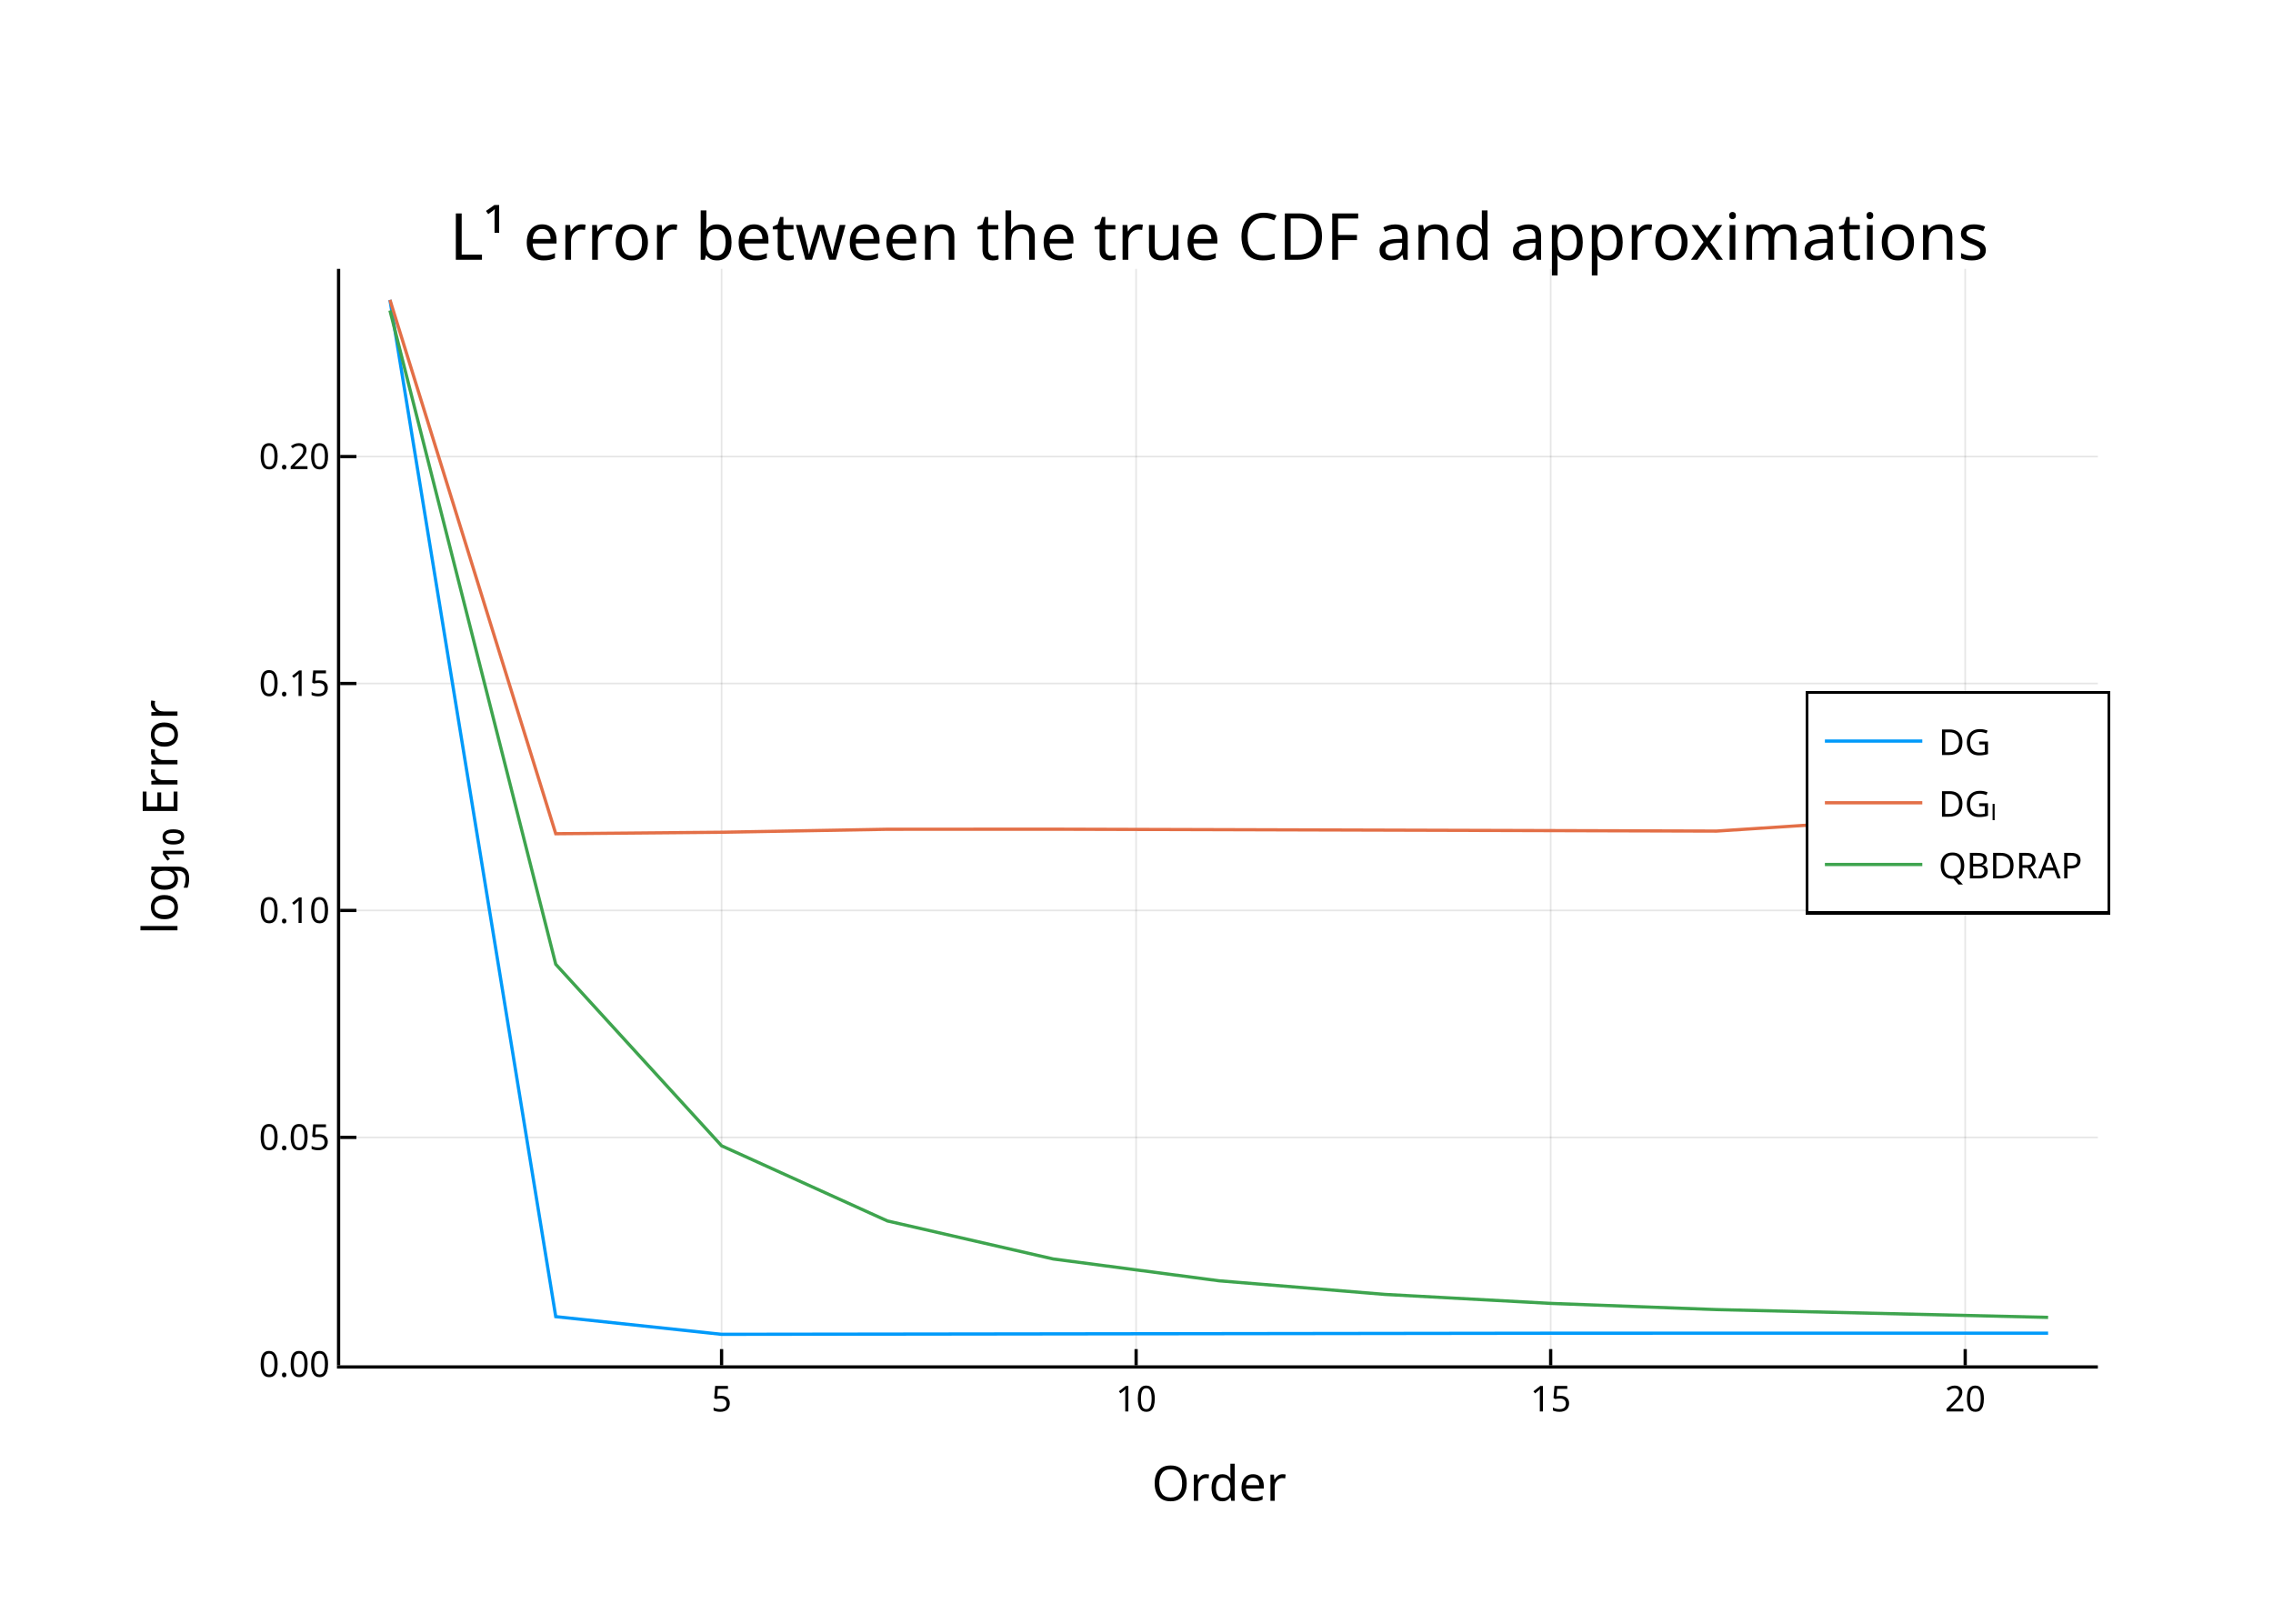
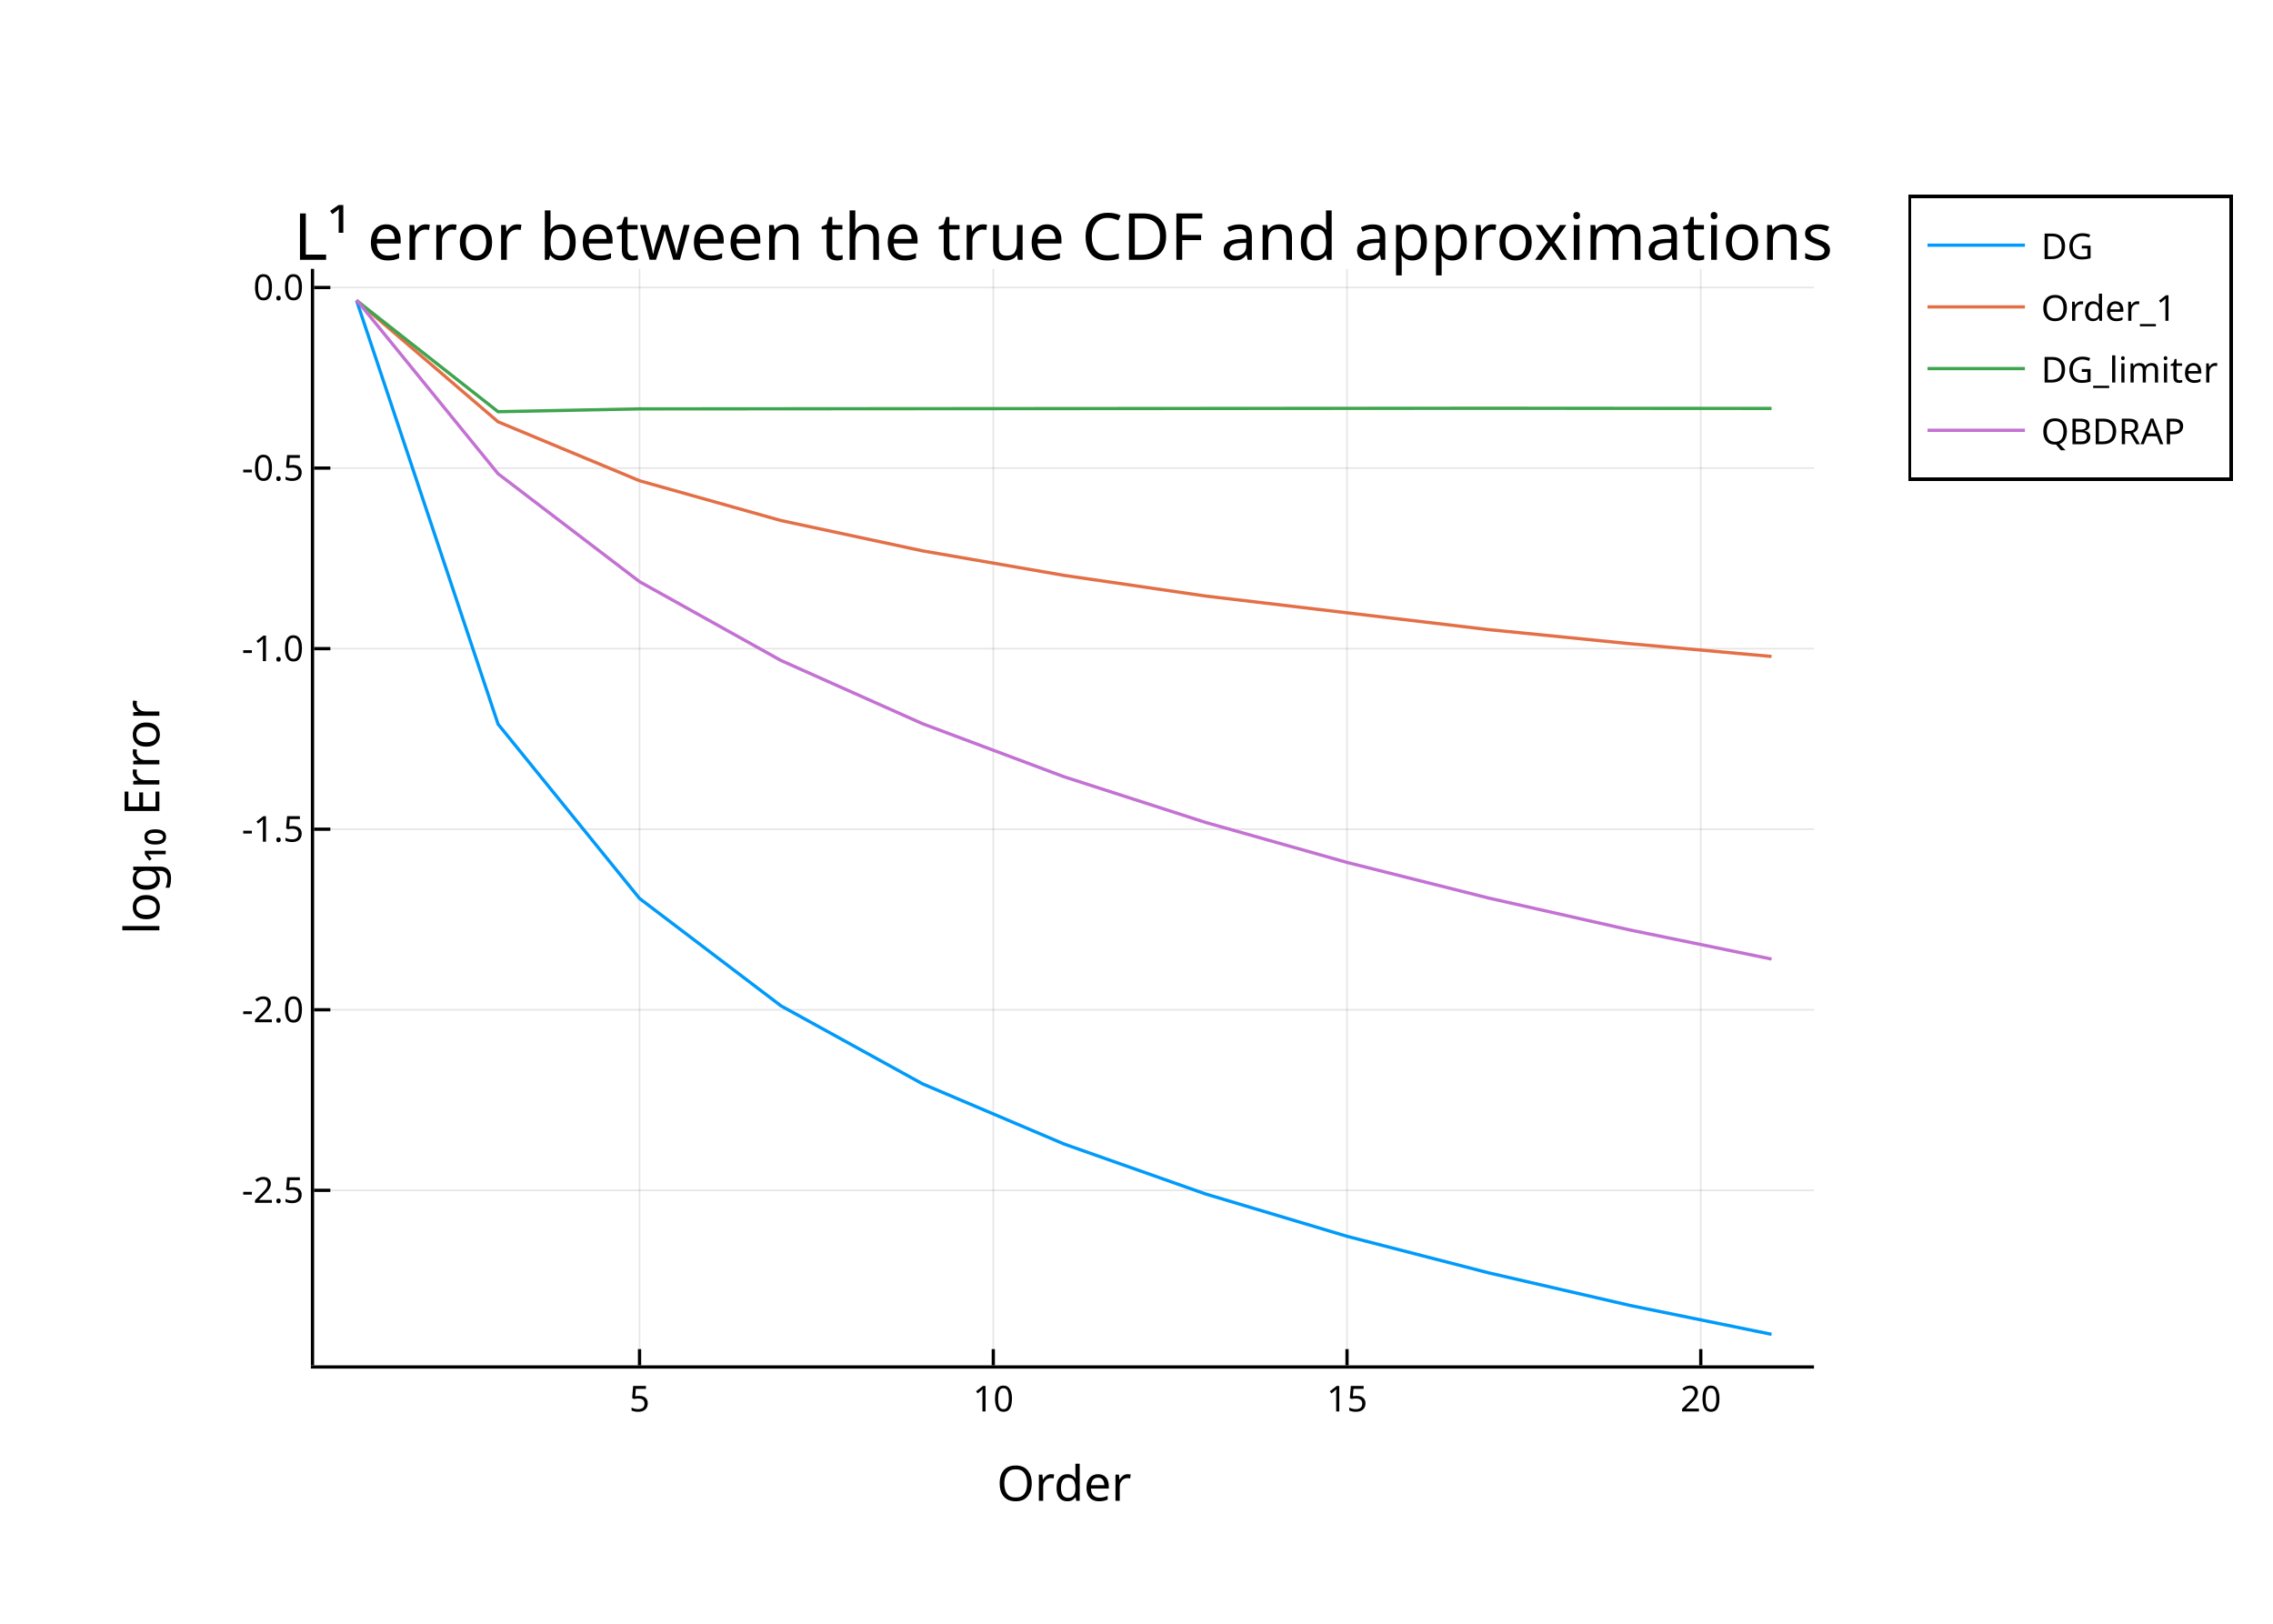
<svg xmlns="http://www.w3.org/2000/svg" class="main-svg" width="700" height="500" style="" viewBox="0 0 700 500">
  <rect x="0" y="0" width="700" height="500" style="fill: rgb(255, 255, 255); fill-opacity: 1;" />
-   <defs id="defs-27b93c">
+   <defs id="defs-ac2ed6">
    <g class="clips">
-       <clipPath id="clip27b93cxyplot" class="plotclip">
-         <rect width="541.293" height="337.635" />
-       </clipPath>
-       <clipPath class="axesclip" id="clip27b93cx">
-         <rect x="104.77" y="0" width="541.293" height="500" />
-       </clipPath>
-       <clipPath class="axesclip" id="clip27b93cy">
+       <clipPath id="clipac2ed6xyplot" class="plotclip">
+         <rect width="461.903" height="337.635" />
+       </clipPath>
+       <clipPath class="axesclip" id="clipac2ed6x">
+         <rect x="96.737" y="0" width="461.903" height="500" />
+       </clipPath>
+       <clipPath class="axesclip" id="clipac2ed6y">
        <rect x="0" y="82.797" width="700" height="337.635" />
      </clipPath>
-       <clipPath class="axesclip" id="clip27b93cxy">
-         <rect x="104.77" y="82.797" width="541.293" height="337.635" />
+       <clipPath class="axesclip" id="clipac2ed6xy">
+         <rect x="96.737" y="82.797" width="461.903" height="337.635" />
      </clipPath>
    </g>
    <g class="gradients" />
  </defs>
  <g class="bglayer" />
  <g class="layer-below">
    <g class="imagelayer" />
    <g class="shapelayer" />
  </g>
  <g class="cartesianlayer">
    <g class="subplot xy">
      <g class="layer-subplot">
        <g class="shapelayer" />
        <g class="imagelayer" />
      </g>
      <g class="gridlayer">
        <g class="x">
-           <path class="xgrid crisp" transform="translate(222.2203,0)" d="M0,82.797v337.635" style="stroke: rgb(0, 0, 0); stroke-opacity: 0.1; stroke-width: 0.5px;" />
-           <path class="xgrid crisp" transform="translate(349.8803,0)" d="M0,82.797v337.635" style="stroke: rgb(0, 0, 0); stroke-opacity: 0.1; stroke-width: 0.5px;" />
-           <path class="xgrid crisp" transform="translate(477.5503,0)" d="M0,82.797v337.635" style="stroke: rgb(0, 0, 0); stroke-opacity: 0.1; stroke-width: 0.5px;" />
-           <path class="xgrid crisp" transform="translate(605.2103,0)" d="M0,82.797v337.635" style="stroke: rgb(0, 0, 0); stroke-opacity: 0.1; stroke-width: 0.5px;" />
+           <path class="xgrid crisp" transform="translate(196.9574,0)" d="M0,82.797v337.635" style="stroke: rgb(0, 0, 0); stroke-opacity: 0.1; stroke-width: 0.5px;" />
+           <path class="xgrid crisp" transform="translate(305.8974,0)" d="M0,82.797v337.635" style="stroke: rgb(0, 0, 0); stroke-opacity: 0.1; stroke-width: 0.5px;" />
+           <path class="xgrid crisp" transform="translate(414.8374,0)" d="M0,82.797v337.635" style="stroke: rgb(0, 0, 0); stroke-opacity: 0.1; stroke-width: 0.5px;" />
+           <path class="xgrid crisp" transform="translate(523.7774,0)" d="M0,82.797v337.635" style="stroke: rgb(0, 0, 0); stroke-opacity: 0.1; stroke-width: 0.5px;" />
        </g>
        <g class="y">
-           <path class="ygrid crisp" transform="translate(0,350.2369)" d="M104.77,0h541.293" style="stroke: rgb(0, 0, 0); stroke-opacity: 0.1; stroke-width: 0.5px;" />
-           <path class="ygrid crisp" transform="translate(0,280.3569)" d="M104.77,0h541.293" style="stroke: rgb(0, 0, 0); stroke-opacity: 0.1; stroke-width: 0.5px;" />
-           <path class="ygrid crisp" transform="translate(0,210.4669)" d="M104.77,0h541.293" style="stroke: rgb(0, 0, 0); stroke-opacity: 0.1; stroke-width: 0.5px;" />
-           <path class="ygrid crisp" transform="translate(0,140.5869)" d="M104.77,0h541.293" style="stroke: rgb(0, 0, 0); stroke-opacity: 0.1; stroke-width: 0.5px;" />
+           <path class="ygrid crisp" transform="translate(0,366.5369)" d="M96.737,0h461.903" style="stroke: rgb(0, 0, 0); stroke-opacity: 0.1; stroke-width: 0.5px;" />
+           <path class="ygrid crisp" transform="translate(0,310.9369)" d="M96.737,0h461.903" style="stroke: rgb(0, 0, 0); stroke-opacity: 0.1; stroke-width: 0.5px;" />
+           <path class="ygrid crisp" transform="translate(0,255.3369)" d="M96.737,0h461.903" style="stroke: rgb(0, 0, 0); stroke-opacity: 0.1; stroke-width: 0.5px;" />
+           <path class="ygrid crisp" transform="translate(0,199.7369)" d="M96.737,0h461.903" style="stroke: rgb(0, 0, 0); stroke-opacity: 0.1; stroke-width: 0.5px;" />
+           <path class="ygrid crisp" transform="translate(0,144.1369)" d="M96.737,0h461.903" style="stroke: rgb(0, 0, 0); stroke-opacity: 0.1; stroke-width: 0.5px;" />
+           <path class="ygrid crisp" transform="translate(0,88.53692)" d="M96.737,0h461.903" style="stroke: rgb(0, 0, 0); stroke-opacity: 0.1; stroke-width: 0.5px;" />
        </g>
      </g>
      <g class="zerolinelayer" />
      <path class="xlines-below" />
      <path class="ylines-below" />
      <g class="overlines-below" />
      <g class="xaxislayer-below" />
      <g class="yaxislayer-below" />
      <g class="overaxes-below" />
-       <g class="plot" transform="translate(104.7703,82.79692)" clip-path="url('#clip27b93cxyplot')">
+       <g class="plot" transform="translate(96.73736,82.79692)" clip-path="url('#clipac2ed6xyplot')">
        <g class="scatterlayer mlayer">
-           <g class="trace scatter tracecc9023" style="stroke-miterlimit: 2; opacity: 1;">
-             <g class="fills" />
-             <g class="errorbars" />
-             <g class="lines">
-               <path class="js-line" d="M15.32,9.56L66.38,322.64L117.45,328.08L372.78,327.74L423.84,327.73L525.97,327.73" style="vector-effect: non-scaling-stroke; fill: none; stroke: rgb(0, 154, 250); stroke-opacity: 1; stroke-width: 1px; opacity: 1;" />
-             </g>
-             <g class="points" />
-             <g class="text" />
-           </g>
-           <g class="trace scatter trace15a276" style="stroke-miterlimit: 2; opacity: 1;">
-             <g class="fills" />
-             <g class="errorbars" />
-             <g class="lines">
-               <path class="js-line" d="M15.32,9.56L66.38,173.93L117.45,173.48L168.52,172.56L219.58,172.54L423.84,173.12L474.91,169.79L525.97,169.97" style="vector-effect: non-scaling-stroke; fill: none; stroke: rgb(227, 111, 71); stroke-opacity: 1; stroke-width: 1px; opacity: 1;" />
-             </g>
-             <g class="points" />
-             <g class="text" />
-           </g>
-           <g class="trace scatter trace6e0f28" style="stroke-miterlimit: 2; opacity: 1;">
-             <g class="fills" />
-             <g class="errorbars" />
-             <g class="lines">
-               <path class="js-line" d="M15.32,12.81L66.38,214.13L117.45,270.03L168.52,293.17L219.58,304.88L270.65,311.6L321.71,315.79L372.78,318.56L423.84,320.47L525.97,322.87" style="vector-effect: non-scaling-stroke; fill: none; stroke: rgb(62, 164, 78); stroke-opacity: 1; stroke-width: 1px; opacity: 1;" />
+           <g class="trace scatter trace8d4068" style="stroke-miterlimit: 2; opacity: 1;">
+             <g class="fills" />
+             <g class="errorbars" />
+             <g class="lines">
+               <path class="js-line" d="M13.07,9.74L56.65,140.19L100.22,193.87L143.8,226.95L187.38,250.96L230.95,269.48L274.53,284.86L318.1,297.9L361.68,309.14L405.25,319.19L448.83,328.08" style="vector-effect: non-scaling-stroke; fill: none; stroke: rgb(0, 154, 250); stroke-opacity: 1; stroke-width: 1px; opacity: 1;" />
+             </g>
+             <g class="points" />
+             <g class="text" />
+           </g>
+           <g class="trace scatter trace887750" style="stroke-miterlimit: 2; opacity: 1;">
+             <g class="fills" />
+             <g class="errorbars" />
+             <g class="lines">
+               <path class="js-line" d="M13.07,9.74L56.65,47.09L100.22,65.24L143.8,77.5L187.38,86.83L230.95,94.38L274.53,100.74L361.68,111.08L405.25,115.42L448.83,119.35" style="vector-effect: non-scaling-stroke; fill: none; stroke: rgb(227, 111, 71); stroke-opacity: 1; stroke-width: 1px; opacity: 1;" />
+             </g>
+             <g class="points" />
+             <g class="text" />
+           </g>
+           <g class="trace scatter trace924b7f" style="stroke-miterlimit: 2; opacity: 1;">
+             <g class="fills" />
+             <g class="errorbars" />
+             <g class="lines">
+               <path class="js-line" d="M13.07,9.74L56.65,43.98L100.22,43.11L361.68,42.92L405.25,42.95L448.83,42.98" style="vector-effect: non-scaling-stroke; fill: none; stroke: rgb(62, 164, 78); stroke-opacity: 1; stroke-width: 1px; opacity: 1;" />
+             </g>
+             <g class="points" />
+             <g class="text" />
+           </g>
+           <g class="trace scatter trace499dc0" style="stroke-miterlimit: 2; opacity: 1;">
+             <g class="fills" />
+             <g class="errorbars" />
+             <g class="lines">
+               <path class="js-line" d="M13.07,9.56L56.65,63.09L100.22,96.32L143.8,120.6L187.38,140.06L230.95,156.39L274.53,170.45L318.1,182.77L361.68,193.73L405.25,203.58L448.83,212.53" style="vector-effect: non-scaling-stroke; fill: none; stroke: rgb(195, 113, 210); stroke-opacity: 1; stroke-width: 1px; opacity: 1;" />
            </g>
            <g class="points" />
            <g class="text" />
          </g>
        </g>
      </g>
      <g class="overplot" />
-       <path class="xlines-above crisp" d="M103.77,420.932H646.063" style="fill: none; stroke-width: 1px; stroke: rgb(0, 0, 0); stroke-opacity: 1;" />
-       <path class="ylines-above crisp" d="M104.27,82.797V420.432" style="fill: none; stroke-width: 1px; stroke: rgb(0, 0, 0); stroke-opacity: 1;" />
+       <path class="xlines-above crisp" d="M95.737,420.932H558.64" style="fill: none; stroke-width: 1px; stroke: rgb(0, 0, 0); stroke-opacity: 1;" />
+       <path class="ylines-above crisp" d="M96.237,82.797V420.432" style="fill: none; stroke-width: 1px; stroke: rgb(0, 0, 0); stroke-opacity: 1;" />
      <g class="overlines-above" />
      <g class="xaxislayer-above">
-         <path class="xtick ticks crisp" d="M0,420.432v-5" transform="translate(222.2203,0)" style="stroke: rgb(0, 0, 0); stroke-opacity: 1; stroke-width: 1px;" />
-         <path class="xtick ticks crisp" d="M0,420.432v-5" transform="translate(349.8803,0)" style="stroke: rgb(0, 0, 0); stroke-opacity: 1; stroke-width: 1px;" />
-         <path class="xtick ticks crisp" d="M0,420.432v-5" transform="translate(477.5503,0)" style="stroke: rgb(0, 0, 0); stroke-opacity: 1; stroke-width: 1px;" />
-         <path class="xtick ticks crisp" d="M0,420.432v-5" transform="translate(605.2103,0)" style="stroke: rgb(0, 0, 0); stroke-opacity: 1; stroke-width: 1px;" />
-         <g class="xtick">
-           <text text-anchor="middle" x="0" y="434.632" transform="translate(222.2203,0)" style="font-family: sans-serif; font-size: 11px; fill: rgb(0, 0, 0); fill-opacity: 1; white-space: pre;">5</text>
-         </g>
-         <g class="xtick">
-           <text text-anchor="middle" x="0" y="434.632" transform="translate(349.8803,0)" style="font-family: sans-serif; font-size: 11px; fill: rgb(0, 0, 0); fill-opacity: 1; white-space: pre;">10</text>
-         </g>
-         <g class="xtick">
-           <text text-anchor="middle" x="0" y="434.632" transform="translate(477.5503,0)" style="font-family: sans-serif; font-size: 11px; fill: rgb(0, 0, 0); fill-opacity: 1; white-space: pre;">15</text>
-         </g>
-         <g class="xtick">
-           <text text-anchor="middle" x="0" y="434.632" transform="translate(605.2103,0)" style="font-family: sans-serif; font-size: 11px; fill: rgb(0, 0, 0); fill-opacity: 1; white-space: pre;">20</text>
+         <path class="xtick ticks crisp" d="M0,420.432v-5" transform="translate(196.9574,0)" style="stroke: rgb(0, 0, 0); stroke-opacity: 1; stroke-width: 1px;" />
+         <path class="xtick ticks crisp" d="M0,420.432v-5" transform="translate(305.8974,0)" style="stroke: rgb(0, 0, 0); stroke-opacity: 1; stroke-width: 1px;" />
+         <path class="xtick ticks crisp" d="M0,420.432v-5" transform="translate(414.8374,0)" style="stroke: rgb(0, 0, 0); stroke-opacity: 1; stroke-width: 1px;" />
+         <path class="xtick ticks crisp" d="M0,420.432v-5" transform="translate(523.7774,0)" style="stroke: rgb(0, 0, 0); stroke-opacity: 1; stroke-width: 1px;" />
+         <g class="xtick">
+           <text text-anchor="middle" x="0" y="434.632" transform="translate(196.9574,0)" style="font-family: sans-serif; font-size: 11px; fill: rgb(0, 0, 0); fill-opacity: 1; white-space: pre;">5</text>
+         </g>
+         <g class="xtick">
+           <text text-anchor="middle" x="0" y="434.632" transform="translate(305.8974,0)" style="font-family: sans-serif; font-size: 11px; fill: rgb(0, 0, 0); fill-opacity: 1; white-space: pre;">10</text>
+         </g>
+         <g class="xtick">
+           <text text-anchor="middle" x="0" y="434.632" transform="translate(414.8374,0)" style="font-family: sans-serif; font-size: 11px; fill: rgb(0, 0, 0); fill-opacity: 1; white-space: pre;">15</text>
+         </g>
+         <g class="xtick">
+           <text text-anchor="middle" x="0" y="434.632" transform="translate(523.7774,0)" style="font-family: sans-serif; font-size: 11px; fill: rgb(0, 0, 0); fill-opacity: 1; white-space: pre;">20</text>
        </g>
      </g>
      <g class="yaxislayer-above">
-         <path class="ytick ticks crisp" d="M104.77,0h5" transform="translate(0,350.2369)" style="stroke: rgb(0, 0, 0); stroke-opacity: 1; stroke-width: 1px;" />
-         <path class="ytick ticks crisp" d="M104.77,0h5" transform="translate(0,280.3569)" style="stroke: rgb(0, 0, 0); stroke-opacity: 1; stroke-width: 1px;" />
-         <path class="ytick ticks crisp" d="M104.77,0h5" transform="translate(0,210.4669)" style="stroke: rgb(0, 0, 0); stroke-opacity: 1; stroke-width: 1px;" />
-         <path class="ytick ticks crisp" d="M104.77,0h5" transform="translate(0,140.5869)" style="stroke: rgb(0, 0, 0); stroke-opacity: 1; stroke-width: 1px;" />
-         <g class="ytick">
-           <text text-anchor="end" x="101.57" y="3.85" transform="translate(0,420.1169)" style="font-family: sans-serif; font-size: 11px; fill: rgb(0, 0, 0); fill-opacity: 1; white-space: pre;">0.00</text>
-         </g>
-         <g class="ytick">
-           <text text-anchor="end" x="101.57" y="3.85" transform="translate(0,350.2369)" style="font-family: sans-serif; font-size: 11px; fill: rgb(0, 0, 0); fill-opacity: 1; white-space: pre;">0.05</text>
-         </g>
-         <g class="ytick">
-           <text text-anchor="end" x="101.57" y="3.85" transform="translate(0,280.3569)" style="font-family: sans-serif; font-size: 11px; fill: rgb(0, 0, 0); fill-opacity: 1; white-space: pre;">0.10</text>
-         </g>
-         <g class="ytick">
-           <text text-anchor="end" x="101.57" y="3.85" transform="translate(0,210.4669)" style="font-family: sans-serif; font-size: 11px; fill: rgb(0, 0, 0); fill-opacity: 1; white-space: pre;">0.15</text>
-         </g>
-         <g class="ytick">
-           <text text-anchor="end" x="101.57" y="3.85" transform="translate(0,140.5869)" style="font-family: sans-serif; font-size: 11px; fill: rgb(0, 0, 0); fill-opacity: 1; white-space: pre;">0.20</text>
+         <path class="ytick ticks crisp" d="M96.737,0h5" transform="translate(0,366.5369)" style="stroke: rgb(0, 0, 0); stroke-opacity: 1; stroke-width: 1px;" />
+         <path class="ytick ticks crisp" d="M96.737,0h5" transform="translate(0,310.9369)" style="stroke: rgb(0, 0, 0); stroke-opacity: 1; stroke-width: 1px;" />
+         <path class="ytick ticks crisp" d="M96.737,0h5" transform="translate(0,255.3369)" style="stroke: rgb(0, 0, 0); stroke-opacity: 1; stroke-width: 1px;" />
+         <path class="ytick ticks crisp" d="M96.737,0h5" transform="translate(0,199.7369)" style="stroke: rgb(0, 0, 0); stroke-opacity: 1; stroke-width: 1px;" />
+         <path class="ytick ticks crisp" d="M96.737,0h5" transform="translate(0,144.1369)" style="stroke: rgb(0, 0, 0); stroke-opacity: 1; stroke-width: 1px;" />
+         <path class="ytick ticks crisp" d="M96.737,0h5" transform="translate(0,88.53692)" style="stroke: rgb(0, 0, 0); stroke-opacity: 1; stroke-width: 1px;" />
+         <g class="ytick">
+           <text text-anchor="end" x="93.537" y="3.85" transform="translate(0,366.5369)" style="font-family: sans-serif; font-size: 11px; fill: rgb(0, 0, 0); fill-opacity: 1; white-space: pre;">-2.5</text>
+         </g>
+         <g class="ytick">
+           <text text-anchor="end" x="93.537" y="3.85" transform="translate(0,310.9369)" style="font-family: sans-serif; font-size: 11px; fill: rgb(0, 0, 0); fill-opacity: 1; white-space: pre;">-2.0</text>
+         </g>
+         <g class="ytick">
+           <text text-anchor="end" x="93.537" y="3.85" transform="translate(0,255.3369)" style="font-family: sans-serif; font-size: 11px; fill: rgb(0, 0, 0); fill-opacity: 1; white-space: pre;">-1.5</text>
+         </g>
+         <g class="ytick">
+           <text text-anchor="end" x="93.537" y="3.85" transform="translate(0,199.7369)" style="font-family: sans-serif; font-size: 11px; fill: rgb(0, 0, 0); fill-opacity: 1; white-space: pre;">-1.0</text>
+         </g>
+         <g class="ytick">
+           <text text-anchor="end" x="93.537" y="3.85" transform="translate(0,144.1369)" style="font-family: sans-serif; font-size: 11px; fill: rgb(0, 0, 0); fill-opacity: 1; white-space: pre;">-0.5</text>
+         </g>
+         <g class="ytick">
+           <text text-anchor="end" x="93.537" y="3.85" transform="translate(0,88.53692)" style="font-family: sans-serif; font-size: 11px; fill: rgb(0, 0, 0); fill-opacity: 1; white-space: pre;">0.0</text>
        </g>
      </g>
      <g class="overaxes-above" />
    </g>
  </g>
  <g class="polarlayer" />
  <g class="ternarylayer" />
  <g class="geolayer" />
  <g class="funnelarealayer" />
  <g class="pielayer" />
  <g class="treemaplayer" />
  <g class="sunburstlayer" />
  <g class="glimages" />
-   <defs id="topdefs-27b93c">
+   <defs id="topdefs-ac2ed6">
    <g class="clips" />
-     <clipPath id="legend27b93c">
-       <rect width="92" height="67" x="1" y="1" />
+     <clipPath id="legendac2ed6">
+       <rect width="98" height="86" x="1" y="1" />
    </clipPath>
  </defs>
  <g class="layer-above">
    <g class="imagelayer" />
    <g class="shapelayer" />
  </g>
  <g class="infolayer">
-     <g class="legend" pointer-events="all" transform="translate(556,212.7)">
-       <rect class="bg" shape-rendering="crispEdges" width="93" height="68" x="0.5" y="0.5" style="stroke: rgb(0, 0, 0); stroke-opacity: 1; fill: rgb(255, 255, 255); fill-opacity: 1; stroke-width: 1px;" />
-       <g class="scrollbox" transform="" clip-path="url('#legend27b93c')">
+     <g class="legend" pointer-events="all" transform="translate(587.6,60)">
+       <rect class="bg" shape-rendering="crispEdges" style="stroke: rgb(0, 0, 0); stroke-opacity: 1; fill: rgb(255, 255, 255); fill-opacity: 1; stroke-width: 1px;" width="99" height="87" x="0.5" y="0.5" />
+       <g class="scrollbox" transform="" clip-path="url('#legendac2ed6')">
        <g class="groups">
          <g class="traces" transform="translate(1,15.5)" style="opacity: 1;">
            <text class="legendtext" text-anchor="start" x="40" y="4.29" style="font-family: sans-serif; font-size: 11px; fill: rgb(0, 0, 0); fill-opacity: 1; white-space: pre;">DG</text>
            <g class="layers" style="opacity: 1;">
              <g class="legendfill" />
              <g class="legendlines">
                <path class="js-line" d="M5,0h30" style="fill: none; stroke: rgb(0, 154, 250); stroke-opacity: 1; stroke-width: 1px;" />
              </g>
              <g class="legendsymbols">
                <g class="legendpoints" />
              </g>
            </g>
-             <rect class="legendtoggle" x="0" y="-9.5" width="86.469" height="19" style="fill: rgb(0, 0, 0); fill-opacity: 0;" />
+             <rect class="legendtoggle" x="0" y="-9.5" width="92.109" height="19" style="fill: rgb(0, 0, 0); fill-opacity: 0;" />
          </g>
          <g class="traces" transform="translate(1,34.5)" style="opacity: 1;">
-             <text class="legendtext" text-anchor="start" x="40" y="4.29" style="font-family: sans-serif; font-size: 11px; fill: rgb(0, 0, 0); fill-opacity: 1; white-space: pre;">DGₗ</text>
+             <text class="legendtext" text-anchor="start" x="40" y="4.29" style="font-family: sans-serif; font-size: 11px; fill: rgb(0, 0, 0); fill-opacity: 1; white-space: pre;">Order_1</text>
            <g class="layers" style="opacity: 1;">
              <g class="legendfill" />
              <g class="legendlines">
                <path class="js-line" d="M5,0h30" style="fill: none; stroke: rgb(227, 111, 71); stroke-opacity: 1; stroke-width: 1px;" />
              </g>
              <g class="legendsymbols">
                <g class="legendpoints" />
              </g>
            </g>
-             <rect class="legendtoggle" x="0" y="-9.5" width="86.469" height="19" style="fill: rgb(0, 0, 0); fill-opacity: 0;" />
+             <rect class="legendtoggle" x="0" y="-9.5" width="92.109" height="19" style="fill: rgb(0, 0, 0); fill-opacity: 0;" />
          </g>
          <g class="traces" transform="translate(1,53.5)" style="opacity: 1;">
+             <text class="legendtext" text-anchor="start" x="40" y="4.29" style="font-family: sans-serif; font-size: 11px; fill: rgb(0, 0, 0); fill-opacity: 1; white-space: pre;">DG_limiter</text>
+             <g class="layers" style="opacity: 1;">
+               <g class="legendfill" />
+               <g class="legendlines">
+                 <path class="js-line" d="M5,0h30" style="fill: none; stroke: rgb(62, 164, 78); stroke-opacity: 1; stroke-width: 1px;" />
+               </g>
+               <g class="legendsymbols">
+                 <g class="legendpoints" />
+               </g>
+             </g>
+             <rect class="legendtoggle" x="0" y="-9.5" width="92.109" height="19" style="fill: rgb(0, 0, 0); fill-opacity: 0;" />
+           </g>
+           <g class="traces" transform="translate(1,72.5)" style="opacity: 1;">
            <text class="legendtext" text-anchor="start" x="40" y="4.29" style="font-family: sans-serif; font-size: 11px; fill: rgb(0, 0, 0); fill-opacity: 1; white-space: pre;">QBDRAP</text>
            <g class="layers" style="opacity: 1;">
              <g class="legendfill" />
              <g class="legendlines">
-                 <path class="js-line" d="M5,0h30" style="fill: none; stroke: rgb(62, 164, 78); stroke-opacity: 1; stroke-width: 1px;" />
-               </g>
-               <g class="legendsymbols">
-                 <g class="legendpoints" />
-               </g>
-             </g>
-             <rect class="legendtoggle" x="0" y="-9.5" width="86.469" height="19" style="fill: rgb(0, 0, 0); fill-opacity: 0;" />
-           </g>
-         </g>
-       </g>
-       <rect class="scrollbar" rx="20" ry="3" width="0" height="0" x="0" y="0" style="fill: rgb(128, 139, 164); fill-opacity: 1;" />
+                 <path class="js-line" d="M5,0h30" style="fill: none; stroke: rgb(195, 113, 210); stroke-opacity: 1; stroke-width: 1px;" />
+               </g>
+               <g class="legendsymbols">
+                 <g class="legendpoints" />
+               </g>
+             </g>
+             <rect class="legendtoggle" x="0" y="-9.5" width="92.109" height="19" style="fill: rgb(0, 0, 0); fill-opacity: 0;" />
+           </g>
+         </g>
+       </g>
+       <rect class="scrollbar" rx="20" ry="3" width="0" height="0" style="fill: rgb(128, 139, 164); fill-opacity: 1;" x="0" y="0" />
    </g>
    <g class="g-gtitle" />
    <g class="g-xtitle">
-       <text class="xtitle" x="375.417" y="462.141" text-anchor="middle" style="font-family: sans-serif; font-size: 15px; fill: rgb(0, 0, 0); opacity: 1; font-weight: normal; white-space: pre;">Order</text>
+       <text class="xtitle" x="327.689" y="462.141" text-anchor="middle" style="font-family: sans-serif; font-size: 15px; fill: rgb(0, 0, 0); opacity: 1; font-weight: normal; white-space: pre;">Order</text>
    </g>
    <g class="g-ytitle">
-       <text class="ytitle" transform="rotate(-90,54.65625,251.6146)" x="54.656" y="251.615" text-anchor="middle" style="font-family: sans-serif; font-size: 15px; fill: rgb(0, 0, 0); opacity: 1; font-weight: normal; white-space: pre;">log₁₀ Error</text>
+       <text class="ytitle" transform="rotate(-90,49.07812,251.6146)" x="49.078" y="251.615" text-anchor="middle" style="font-family: sans-serif; font-size: 15px; fill: rgb(0, 0, 0); opacity: 1; font-weight: normal; white-space: pre;">log₁₀ Error</text>
    </g>
    <g class="annotation" data-index="0" style="opacity: 1;">
-       <g class="annotation-text-g" transform="rotate(0,375.4167,73)">
-         <g class="cursor-pointer" transform="translate(150,60)">
+       <g class="annotation-text-g" transform="rotate(0,327.6889,73)">
+         <g class="cursor-pointer" transform="translate(102,60)">
          <rect class="bg" x="0.5" y="0.5" width="450" height="25" style="stroke-width: 1px; stroke: rgb(0, 0, 0); stroke-opacity: 0; fill: rgb(0, 0, 0); fill-opacity: 0;" />
          <text class="annotation-text" text-anchor="middle" x="225.453" y="20" style="font-family: sans-serif; font-size: 20px; fill: rgb(0, 0, 0); fill-opacity: 1; white-space: pre;">L¹ error between the true CDF and approximations</text>
        </g>
      </g>
    </g>
  </g>
</svg>
